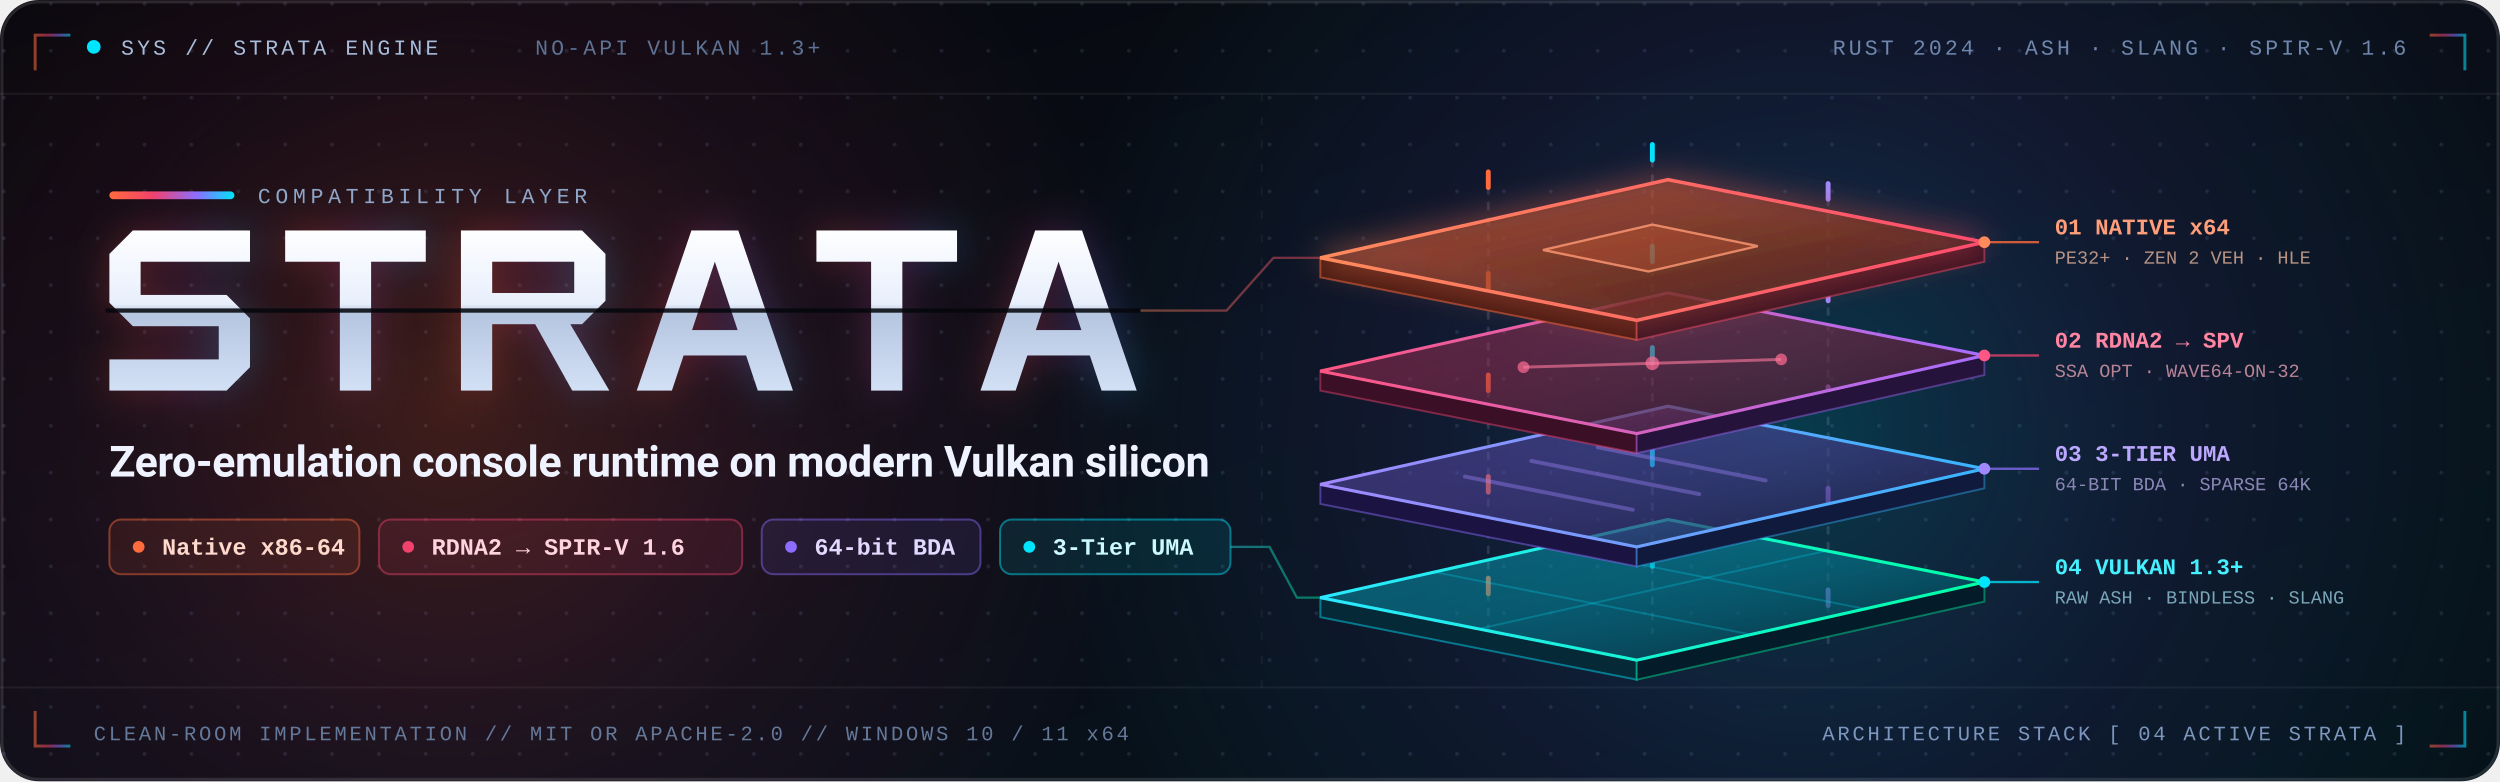
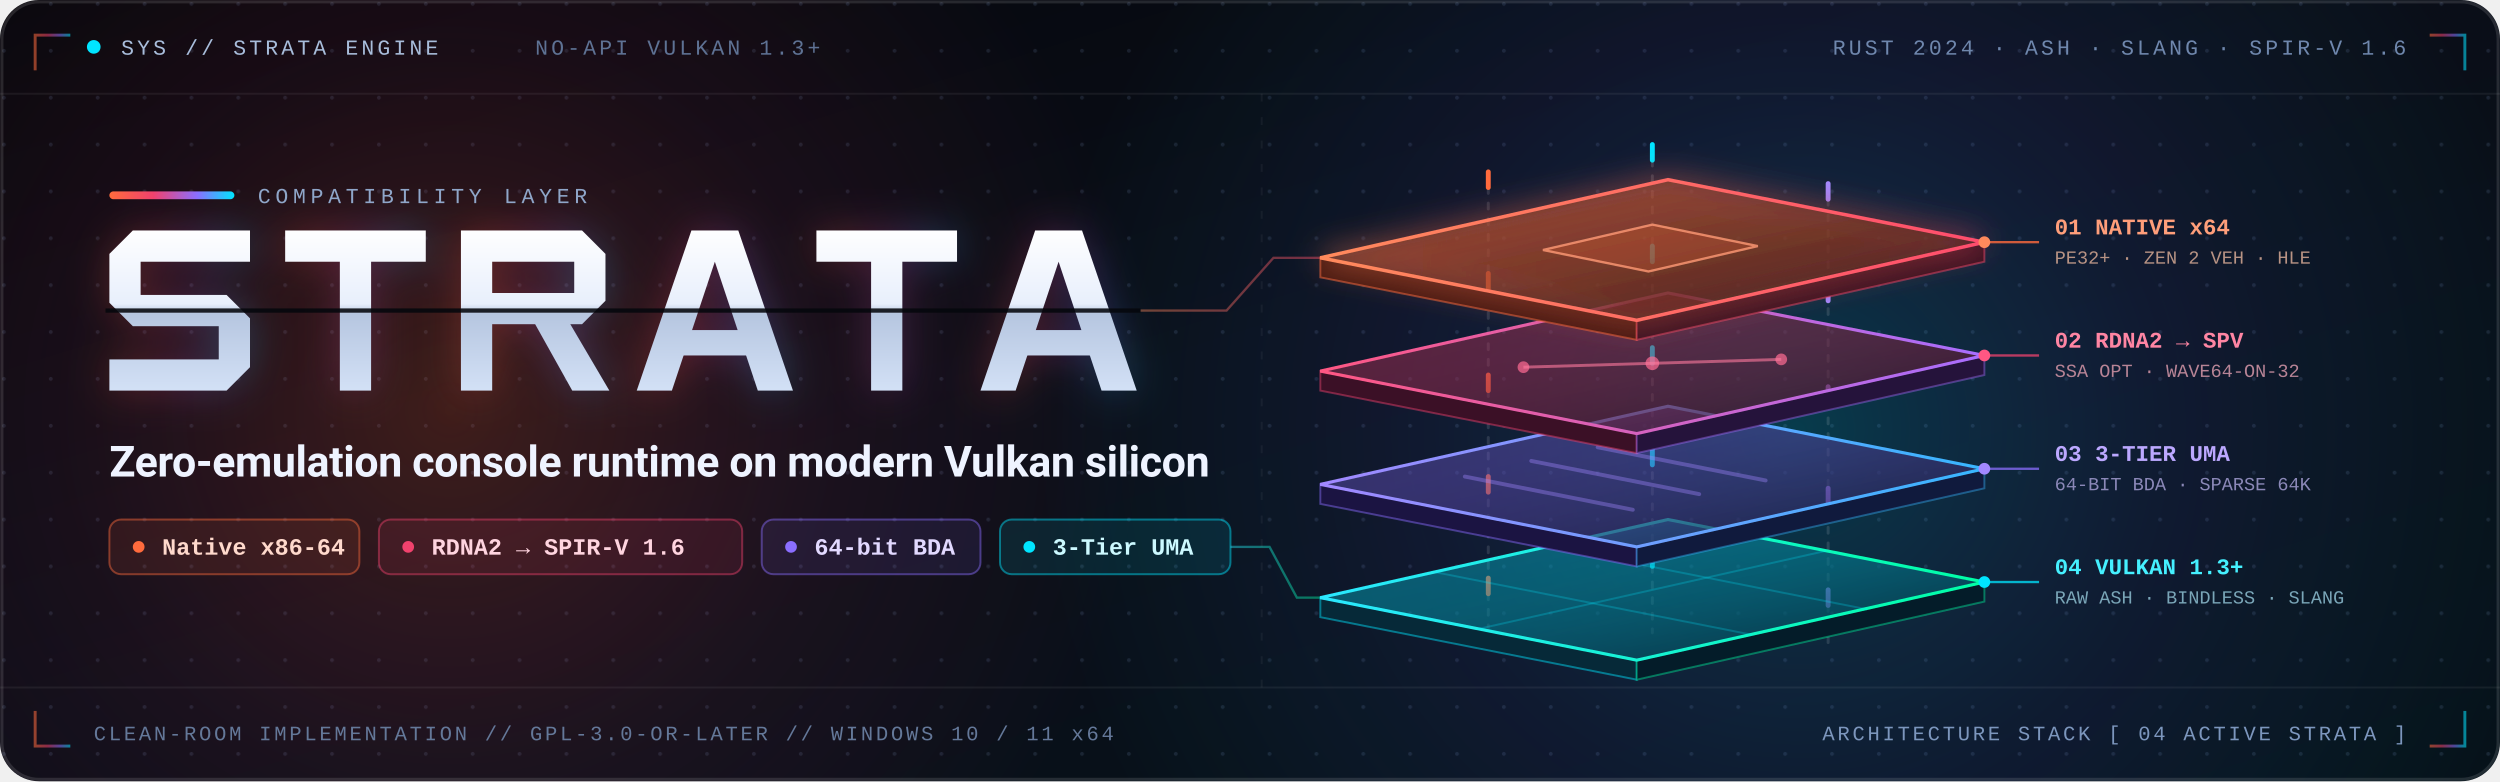
<svg xmlns="http://www.w3.org/2000/svg" viewBox="0 0 1280 400" role="img" aria-labelledby="t d">
  <defs>
    <linearGradient id="bg" x1="0" y1="0" x2="1" y2="1">
      <stop offset="0" stop-color="#05070c" />
      <stop offset=".48" stop-color="#0a0e18" />
      <stop offset="1" stop-color="#06121a" />
    </linearGradient>
    <radialGradient id="bloomOrange" cx=".5" cy=".5" r=".5">
      <stop offset="0" stop-color="#ff5a2c" stop-opacity=".22" />
      <stop offset=".55" stop-color="#e0385e" stop-opacity=".08" />
      <stop offset="1" stop-color="#e0385e" stop-opacity="0" />
    </radialGradient>
    <radialGradient id="bloomCyan" cx=".5" cy=".5" r=".5">
      <stop offset="0" stop-color="#00d8ff" stop-opacity=".22" />
      <stop offset=".55" stop-color="#5b6cff" stop-opacity=".09" />
      <stop offset="1" stop-color="#00d8ff" stop-opacity="0" />
    </radialGradient>
    <linearGradient id="titleFill" x1="0" y1="110" x2="0" y2="196" gradientUnits="userSpaceOnUse">
      <stop offset="0" stop-color="#ffffff" />
      <stop offset=".46" stop-color="#e8effc" />
      <stop offset=".52" stop-color="#b6c6e0" />
      <stop offset="1" stop-color="#d4e2f7" />
    </linearGradient>
    <linearGradient id="spectrum" x1="0" y1="0" x2="1" y2="0">
      <stop offset="0" stop-color="#ff6b3d" />
      <stop offset=".35" stop-color="#f0426d" />
      <stop offset=".7" stop-color="#8b6eff" />
      <stop offset="1" stop-color="#00e5ff" />
    </linearGradient>
    <linearGradient id="l1Fill" x1="0" y1="0" x2="1" y2="1">
      <stop offset="0" stop-color="#ff6b3d" stop-opacity=".3" />
      <stop offset="1" stop-color="#2a1210" stop-opacity=".78" />
    </linearGradient>
    <linearGradient id="l1Edge" x1="0" y1="0" x2="1" y2="0">
      <stop offset="0" stop-color="#ff8a5c" />
      <stop offset="1" stop-color="#ff4d6d" />
    </linearGradient>
    <linearGradient id="l2Fill" x1="0" y1="0" x2="1" y2="1">
      <stop offset="0" stop-color="#f0426d" stop-opacity=".28" />
      <stop offset="1" stop-color="#240f24" stop-opacity=".8" />
    </linearGradient>
    <linearGradient id="l2Edge" x1="0" y1="0" x2="1" y2="0">
      <stop offset="0" stop-color="#ff5783" />
      <stop offset="1" stop-color="#a86eff" />
    </linearGradient>
    <linearGradient id="l3Fill" x1="0" y1="0" x2="1" y2="1">
      <stop offset="0" stop-color="#8b6eff" stop-opacity=".28" />
      <stop offset="1" stop-color="#121430" stop-opacity=".82" />
    </linearGradient>
    <linearGradient id="l3Edge" x1="0" y1="0" x2="1" y2="0">
      <stop offset="0" stop-color="#a288ff" />
      <stop offset="1" stop-color="#38b6ff" />
    </linearGradient>
    <linearGradient id="l4Fill" x1="0" y1="0" x2="1" y2="1">
      <stop offset="0" stop-color="#00e5ff" stop-opacity=".28" />
      <stop offset="1" stop-color="#071f2e" stop-opacity=".88" />
    </linearGradient>
    <linearGradient id="l4Edge" x1="0" y1="0" x2="1" y2="0">
      <stop offset="0" stop-color="#2be8ff" />
      <stop offset="1" stop-color="#00ffa6" />
    </linearGradient>
    <pattern id="dots" width="24" height="24" patternUnits="userSpaceOnUse">
      <circle cx="2" cy="2" r="1" fill="#8aa4d6" fill-opacity=".14" />
    </pattern>
    <filter id="glowSoft" x="-25%" y="-40%" width="150%" height="180%">
      <feGaussianBlur stdDeviation="8" result="b" />
      <feMerge>
        <feMergeNode in="b" />
        <feMergeNode in="SourceGraphic" />
      </feMerge>
    </filter>
    <filter id="glowTitle" x="-15%" y="-35%" width="130%" height="170%">
      <feGaussianBlur stdDeviation="10" />
    </filter>
    <clipPath id="frame">
      <rect width="1280" height="400" rx="20" />
    </clipPath>
  </defs>
  <style>
    .sans { font-family: ui-sans-serif, system-ui, -apple-system, "Segoe UI", Roboto, Helvetica, Arial, sans-serif }
    .mono { font-family: ui-monospace, SFMono-Regular, "Cascadia Code", Consolas, "Liberation Mono", Menlo, monospace }
    .layer { animation: hover 7s ease-in-out infinite }
    .d2 { animation-delay: -1.6s }
    .d3 { animation-delay: -3.2s }
    .d4 { animation-delay: -4.8s }
    .pulse { stroke-dasharray: 8 44; animation: conduit 3.6s linear infinite }
    .p2 { animation-delay: -1.2s; animation-duration: 4.2s }
    .p3 { animation-delay: -2.4s; animation-duration: 3.1s }
    .scan { animation: scanline 6s ease-in-out infinite }
    .blink { animation: blink 2.4s ease-in-out infinite }
    @keyframes hover { 0%,100% { transform: translateY(0px) } 50% { transform: translateY(-4px) } }
    @keyframes conduit { from { stroke-dashoffset: 52 } to { stroke-dashoffset: -52 } }
    @keyframes scanline { 0%,100% { opacity: .35 } 50% { opacity: .95 } }
    @keyframes blink { 0%,100% { opacity: .35 } 50% { opacity: 1 } }
    @media (prefers-reduced-motion: reduce) {
      .layer, .pulse, .scan, .blink { animation: none }
    }
  </style>
  <g clip-path="url(#frame)">
    <rect width="1280" height="400" fill="url(#bg)" />
    <rect width="1280" height="400" fill="url(#dots)" />
    <circle cx="230" cy="210" r="360" fill="url(#bloomOrange)" />
    <circle cx="920" cy="220" r="390" fill="url(#bloomCyan)" />
    <line x1="0" y1="48" x2="1280" y2="48" stroke="#ffffff" stroke-opacity=".06" stroke-width="1" />
    <line x1="0" y1="352" x2="1280" y2="352" stroke="#ffffff" stroke-opacity=".06" stroke-width="1" />
    <line x1="646" y1="48" x2="646" y2="352" stroke="#ffffff" stroke-opacity=".05" stroke-width="1" stroke-dasharray="4 8" />
    <g class="mono" font-size="11" letter-spacing="1.6" fill="#7c8fb0">
      <circle cx="48" cy="24" r="3.5" fill="#00e5ff" class="blink" />
      <text x="62" y="28" fill="#a8bddb">SYS // STRATA ENGINE</text>
      <text x="274" y="28" fill="#5e7294">NO-API VULKAN 1.3+</text>
      <text x="1232" y="28" text-anchor="end" fill="#6f87ad">RUST 2024  ·  ASH  ·  SLANG  ·  SPIR-V 1.6</text>
    </g>
    <g fill="none" stroke="url(#spectrum)" stroke-opacity=".55" stroke-width="1.5">
      <path d="M18 36V18H36" />
      <path d="M1244 18H1262V36" />
      <path d="M18 364V382H36" />
      <path d="M1244 382H1262V364" />
    </g>
    <g transform="translate(-20, 6)">
      <g fill="url(#spectrum)" opacity=".26" filter="url(#glowTitle)">
        <path d="M88 112H148V128H92V145H136L148 157V182L136 194H76V178H132V161H88L76 149V124Z" />
        <path d="M166 112H238V128H210V194H194V128H166Z" />
        <path fill-rule="evenodd" d="M256 112H318L330 124V148L318 160H312L332 194H313L294 160H272V194H256ZM272 128H314V144H272Z" />
        <path d="M374 112H398L426 194H408L386 128L364 194H346ZM366 162H406V176H366Z" />
        <path d="M438 112H510V128H482V194H466V128H438Z" />
        <path d="M550 112H574L602 194H584L562 128L540 194H522ZM542 162H582V176H542Z" />
      </g>
      <g fill="url(#titleFill)">
        <path d="M88 112H148V128H92V145H136L148 157V182L136 194H76V178H132V161H88L76 149V124Z" />
        <path d="M166 112H238V128H210V194H194V128H166Z" />
        <path fill-rule="evenodd" d="M256 112H318L330 124V148L318 160H312L332 194H313L294 160H272V194H256ZM272 128H314V144H272Z" />
        <path d="M374 112H398L426 194H408L386 128L364 194H346Z" />
        <path d="M367 163H405V176H367Z" />
        <path d="M438 112H510V128H482V194H466V128H438Z" />
        <path d="M550 112H574L602 194H584L562 128L540 194H522Z" />
        <path d="M543 163H581V176H543Z" />
      </g>
      <line x1="74" y1="153" x2="604" y2="153" stroke="#05070c" stroke-width="2.2" opacity=".88" />
      <line x1="74" y1="153" x2="604" y2="153" stroke="url(#spectrum)" stroke-width="1.2" class="scan" />
      <rect x="76" y="92" width="64" height="4" rx="2" fill="url(#spectrum)" />
      <text x="152" y="98" class="mono" font-size="11" letter-spacing="2.4" fill="#8fa6c9">COMPATIBILITY LAYER</text>
    </g>
    <text x="56" y="244" class="sans" font-size="22" font-weight="600" fill="#eef3ff" letter-spacing="-0.2">
      Zero-emulation console runtime on modern Vulkan silicon
    </text>
    <g transform="translate(56, 266)" class="mono" font-size="12" font-weight="600">
      <g>
        <rect x="0" y="0" width="128" height="28" rx="6" fill="#ff6b3d" fill-opacity=".1" stroke="#ff6b3d" stroke-opacity=".45" stroke-width="1" />
        <circle cx="15" cy="14" r="3" fill="#ff6b3d" />
        <text x="27" y="18" fill="#ffd9cc">Native x86-64</text>
      </g>
      <g transform="translate(138, 0)">
        <rect x="0" y="0" width="186" height="28" rx="6" fill="#f0426d" fill-opacity=".1" stroke="#f0426d" stroke-opacity=".45" stroke-width="1" />
        <circle cx="15" cy="14" r="3" fill="#f0426d" />
        <text x="27" y="18" fill="#ffd4df">RDNA2 → SPIR-V 1.6</text>
      </g>
      <g transform="translate(334, 0)">
        <rect x="0" y="0" width="112" height="28" rx="6" fill="#8b6eff" fill-opacity=".1" stroke="#8b6eff" stroke-opacity=".45" stroke-width="1" />
        <circle cx="15" cy="14" r="3" fill="#8b6eff" />
        <text x="27" y="18" fill="#e2d9ff">64-bit BDA</text>
      </g>
      <g transform="translate(456, 0)">
        <rect x="0" y="0" width="118" height="28" rx="6" fill="#00e5ff" fill-opacity=".1" stroke="#00e5ff" stroke-opacity=".45" stroke-width="1" />
        <circle cx="15" cy="14" r="3" fill="#00e5ff" />
        <text x="27" y="18" fill="#ccf9ff">3-Tier UMA</text>
      </g>
    </g>
    <g fill="none" stroke-width="1.2">
      <path d="M584 159 H628 L652 132 H676" stroke="url(#l1Edge)" stroke-opacity=".42" />
      <path d="M646 190 H676" stroke="url(#l2Edge)" stroke-opacity=".35" />
      <path d="M646 248 H676" stroke="url(#l3Edge)" stroke-opacity=".35" />
      <path d="M630 280 H650 L664 306 H676" stroke="url(#l4Edge)" stroke-opacity=".42" />
    </g>
    <g transform="translate(658, 0)">
      <g fill="none" stroke-linecap="round">
        <line x1="104" y1="88" x2="104" y2="332" stroke="#ffffff" stroke-opacity=".12" stroke-width="1.5" stroke-dasharray="3 5" />
        <line x1="188" y1="74" x2="188" y2="324" stroke="#ffffff" stroke-opacity=".14" stroke-width="1.5" stroke-dasharray="3 5" />
        <line x1="278" y1="94" x2="278" y2="330" stroke="#ffffff" stroke-opacity=".12" stroke-width="1.5" stroke-dasharray="3 5" />
        <line x1="104" y1="88" x2="104" y2="332" stroke="#ff6b3d" stroke-width="2.5" class="pulse" />
        <line x1="188" y1="74" x2="188" y2="324" stroke="#00e5ff" stroke-width="2.5" class="pulse p2" />
        <line x1="278" y1="94" x2="278" y2="330" stroke="#a288ff" stroke-width="2.5" class="pulse p3" />
      </g>
      <g class="layer d4">
        <path d="M18 306 L180 338 L180 348 L18 316 Z" fill="#062938" stroke="#00e5ff" stroke-opacity=".45" stroke-width="1" />
        <path d="M180 338 L358 298 L358 308 L180 348 Z" fill="#041c29" stroke="#00ffa6" stroke-opacity=".4" stroke-width="1" />
        <path d="M18 306 L196 266 L358 298 L180 338 Z" fill="url(#l4Fill)" stroke="url(#l4Edge)" stroke-width="1.6" />
        <g stroke="#00e5ff" stroke-opacity=".24" stroke-width="1">
          <line x1="77" y1="293" x2="239" y2="325" />
          <line x1="136" y1="280" x2="298" y2="312" />
          <line x1="99" y1="322" x2="277" y2="282" />
        </g>
        <line x1="358" y1="298" x2="386" y2="298" stroke="#00e5ff" stroke-opacity=".75" stroke-width="1.2" />
        <circle cx="358" cy="298" r="3" fill="#00e5ff" />
        <text x="394" y="294" class="mono" font-size="11.5" font-weight="700" fill="#45f0ff">04  VULKAN 1.3+</text>
        <text x="394" y="309" class="mono" font-size="9.5" fill="#7aa6b8">RAW ASH · BINDLESS · SLANG</text>
      </g>
      <g class="layer d3">
        <path d="M18 248 L180 280 L180 290 L18 258 Z" fill="#1b1442" stroke="#8b6eff" stroke-opacity=".45" stroke-width="1" />
        <path d="M180 280 L358 240 L358 250 L180 290 Z" fill="#101a3d" stroke="#38b6ff" stroke-opacity=".4" stroke-width="1" />
        <path d="M18 248 L196 208 L358 240 L180 280 Z" fill="url(#l3Fill)" stroke="url(#l3Edge)" stroke-width="1.6" />
        <g stroke="#a288ff" stroke-opacity=".38" stroke-width="2" stroke-linecap="round">
          <line x1="92" y1="244" x2="178" y2="261" />
          <line x1="126" y1="236" x2="212" y2="253" />
          <line x1="160" y1="229" x2="246" y2="246" />
        </g>
        <line x1="358" y1="240" x2="386" y2="240" stroke="#8b6eff" stroke-opacity=".75" stroke-width="1.2" />
        <circle cx="358" cy="240" r="3" fill="#a288ff" />
        <text x="394" y="236" class="mono" font-size="11.5" font-weight="700" fill="#bca8ff">03  3-TIER UMA</text>
        <text x="394" y="251" class="mono" font-size="9.5" fill="#8b88b8">64-BIT BDA · SPARSE 64K</text>
      </g>
      <g class="layer d2">
        <path d="M18 190 L180 222 L180 232 L18 200 Z" fill="#3b1026" stroke="#f0426d" stroke-opacity=".45" stroke-width="1" />
        <path d="M180 222 L358 182 L358 192 L180 232 Z" fill="#25133b" stroke="#a86eff" stroke-opacity=".4" stroke-width="1" />
        <path d="M18 190 L196 150 L358 182 L180 222 Z" fill="url(#l2Fill)" stroke="url(#l2Edge)" stroke-width="1.6" />
        <g fill="#ff6b93" fill-opacity=".7">
          <circle cx="122" cy="188" r="3" />
          <circle cx="188" cy="186" r="3.5" />
          <circle cx="254" cy="184" r="3" />
        </g>
        <path d="M122 188 L188 186 L254 184" fill="none" stroke="#ff7a9e" stroke-opacity=".6" stroke-width="1.5" />
        <line x1="358" y1="182" x2="386" y2="182" stroke="#f0426d" stroke-opacity=".75" stroke-width="1.2" />
        <circle cx="358" cy="182" r="3" fill="#ff5783" />
        <text x="394" y="178" class="mono" font-size="11.5" font-weight="700" fill="#ff85a3">02  RDNA2 → SPV</text>
        <text x="394" y="193" class="mono" font-size="9.5" fill="#b88496">SSA OPT · WAVE64-ON-32</text>
      </g>
      <g class="layer">
        <path d="M18 132 L180 164 L180 174 L18 142 Z" fill="#471810" stroke="#ff6b3d" stroke-opacity=".5" stroke-width="1" />
        <path d="M180 164 L358 124 L358 134 L180 174 Z" fill="#3a1220" stroke="#ff4d6d" stroke-opacity=".45" stroke-width="1" />
        <path d="M18 132 L196 92 L358 124 L180 164 Z" fill="url(#l1Fill)" stroke="url(#l1Edge)" stroke-width="1.8" filter="url(#glowSoft)" />
        <path d="M132 128 L188 115 L242 126 L186 139 Z" fill="#ff6b3d" fill-opacity=".2" stroke="#ff9a76" stroke-opacity=".8" stroke-width="1.2" />
        <line x1="358" y1="124" x2="386" y2="124" stroke="#ff6b3d" stroke-opacity=".8" stroke-width="1.2" />
        <circle cx="358" cy="124" r="3" fill="#ff8a5c" />
        <text x="394" y="120" class="mono" font-size="11.5" font-weight="700" fill="#ff9e7a">01  NATIVE x64</text>
        <text x="394" y="135" class="mono" font-size="9.5" fill="#b89384">PE32+ · ZEN 2 VEH · HLE</text>
      </g>
    </g>
    <g class="mono" font-size="10.5" letter-spacing="1.4" fill="#647899">
-       <text x="48" y="379">CLEAN-ROOM IMPLEMENTATION  //  MIT OR APACHE-2.0  //  WINDOWS 10 / 11 x64</text>
+       <text x="48" y="379">CLEAN-ROOM IMPLEMENTATION  //  GPL-3.0-OR-LATER  //  WINDOWS 10 / 11 x64</text>
      <text x="1232" y="379" text-anchor="end" fill="#7c96bd">ARCHITECTURE STACK  [ 04 ACTIVE STRATA ]</text>
    </g>
  </g>
  <rect x="1" y="1" width="1278" height="398" rx="19" fill="none" stroke="#ffffff" stroke-opacity=".12" stroke-width="1.5" />
</svg>
